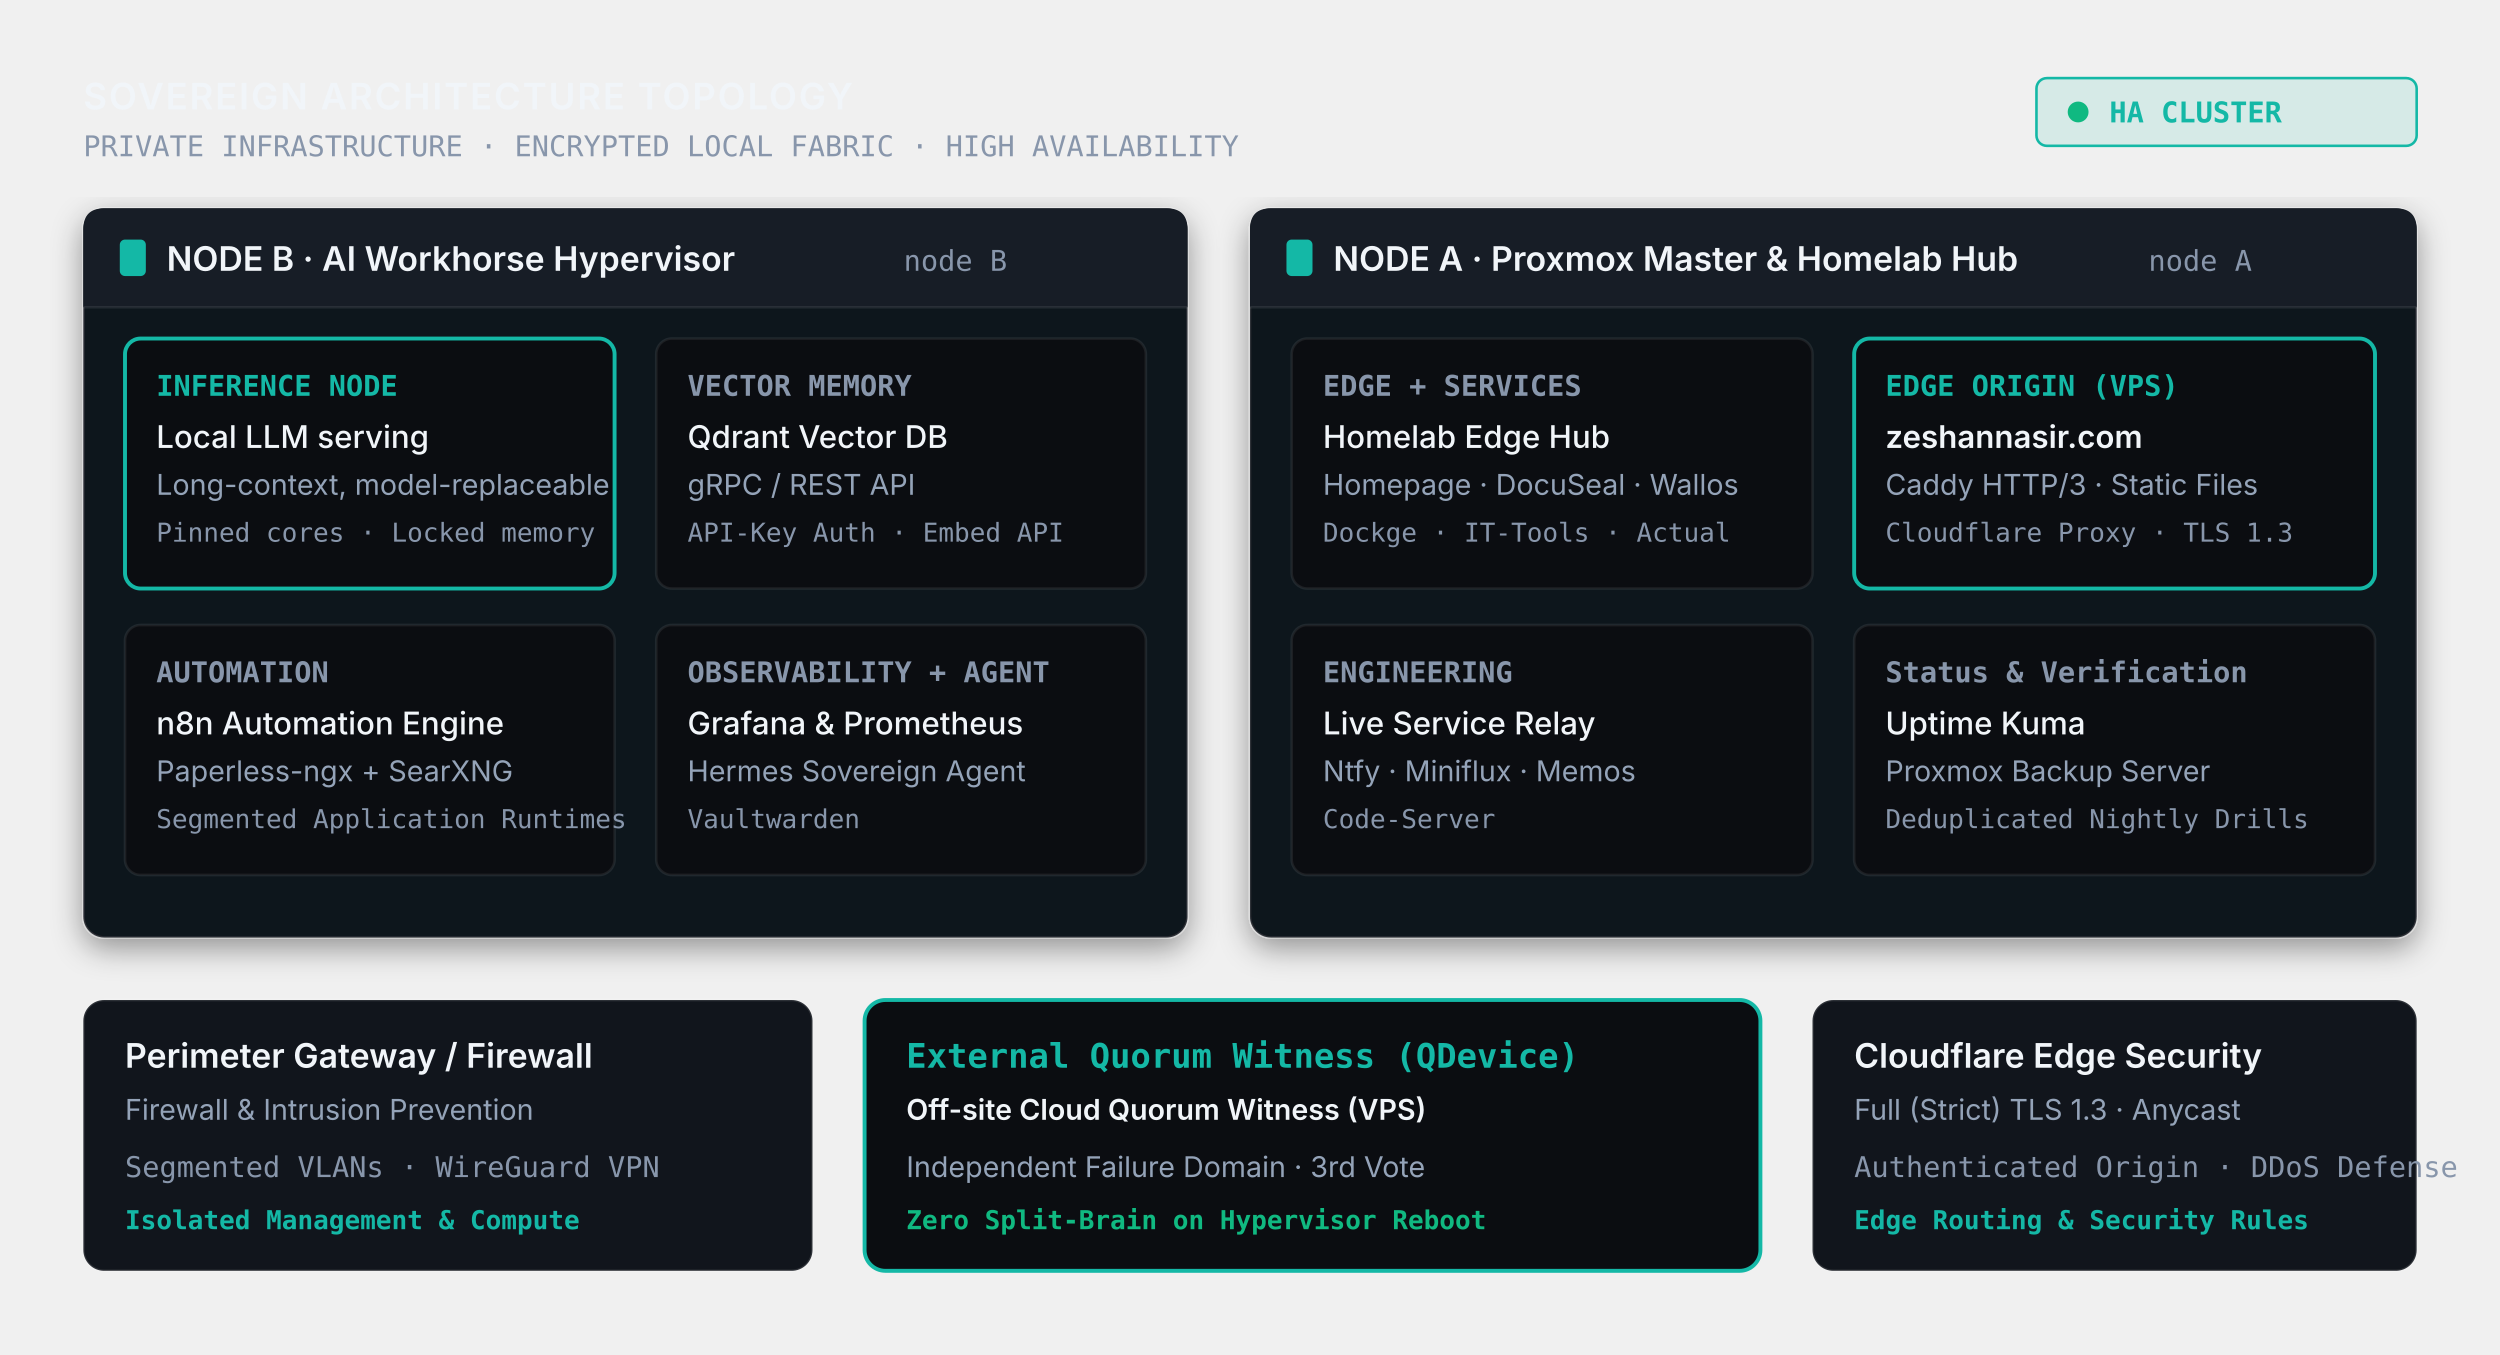
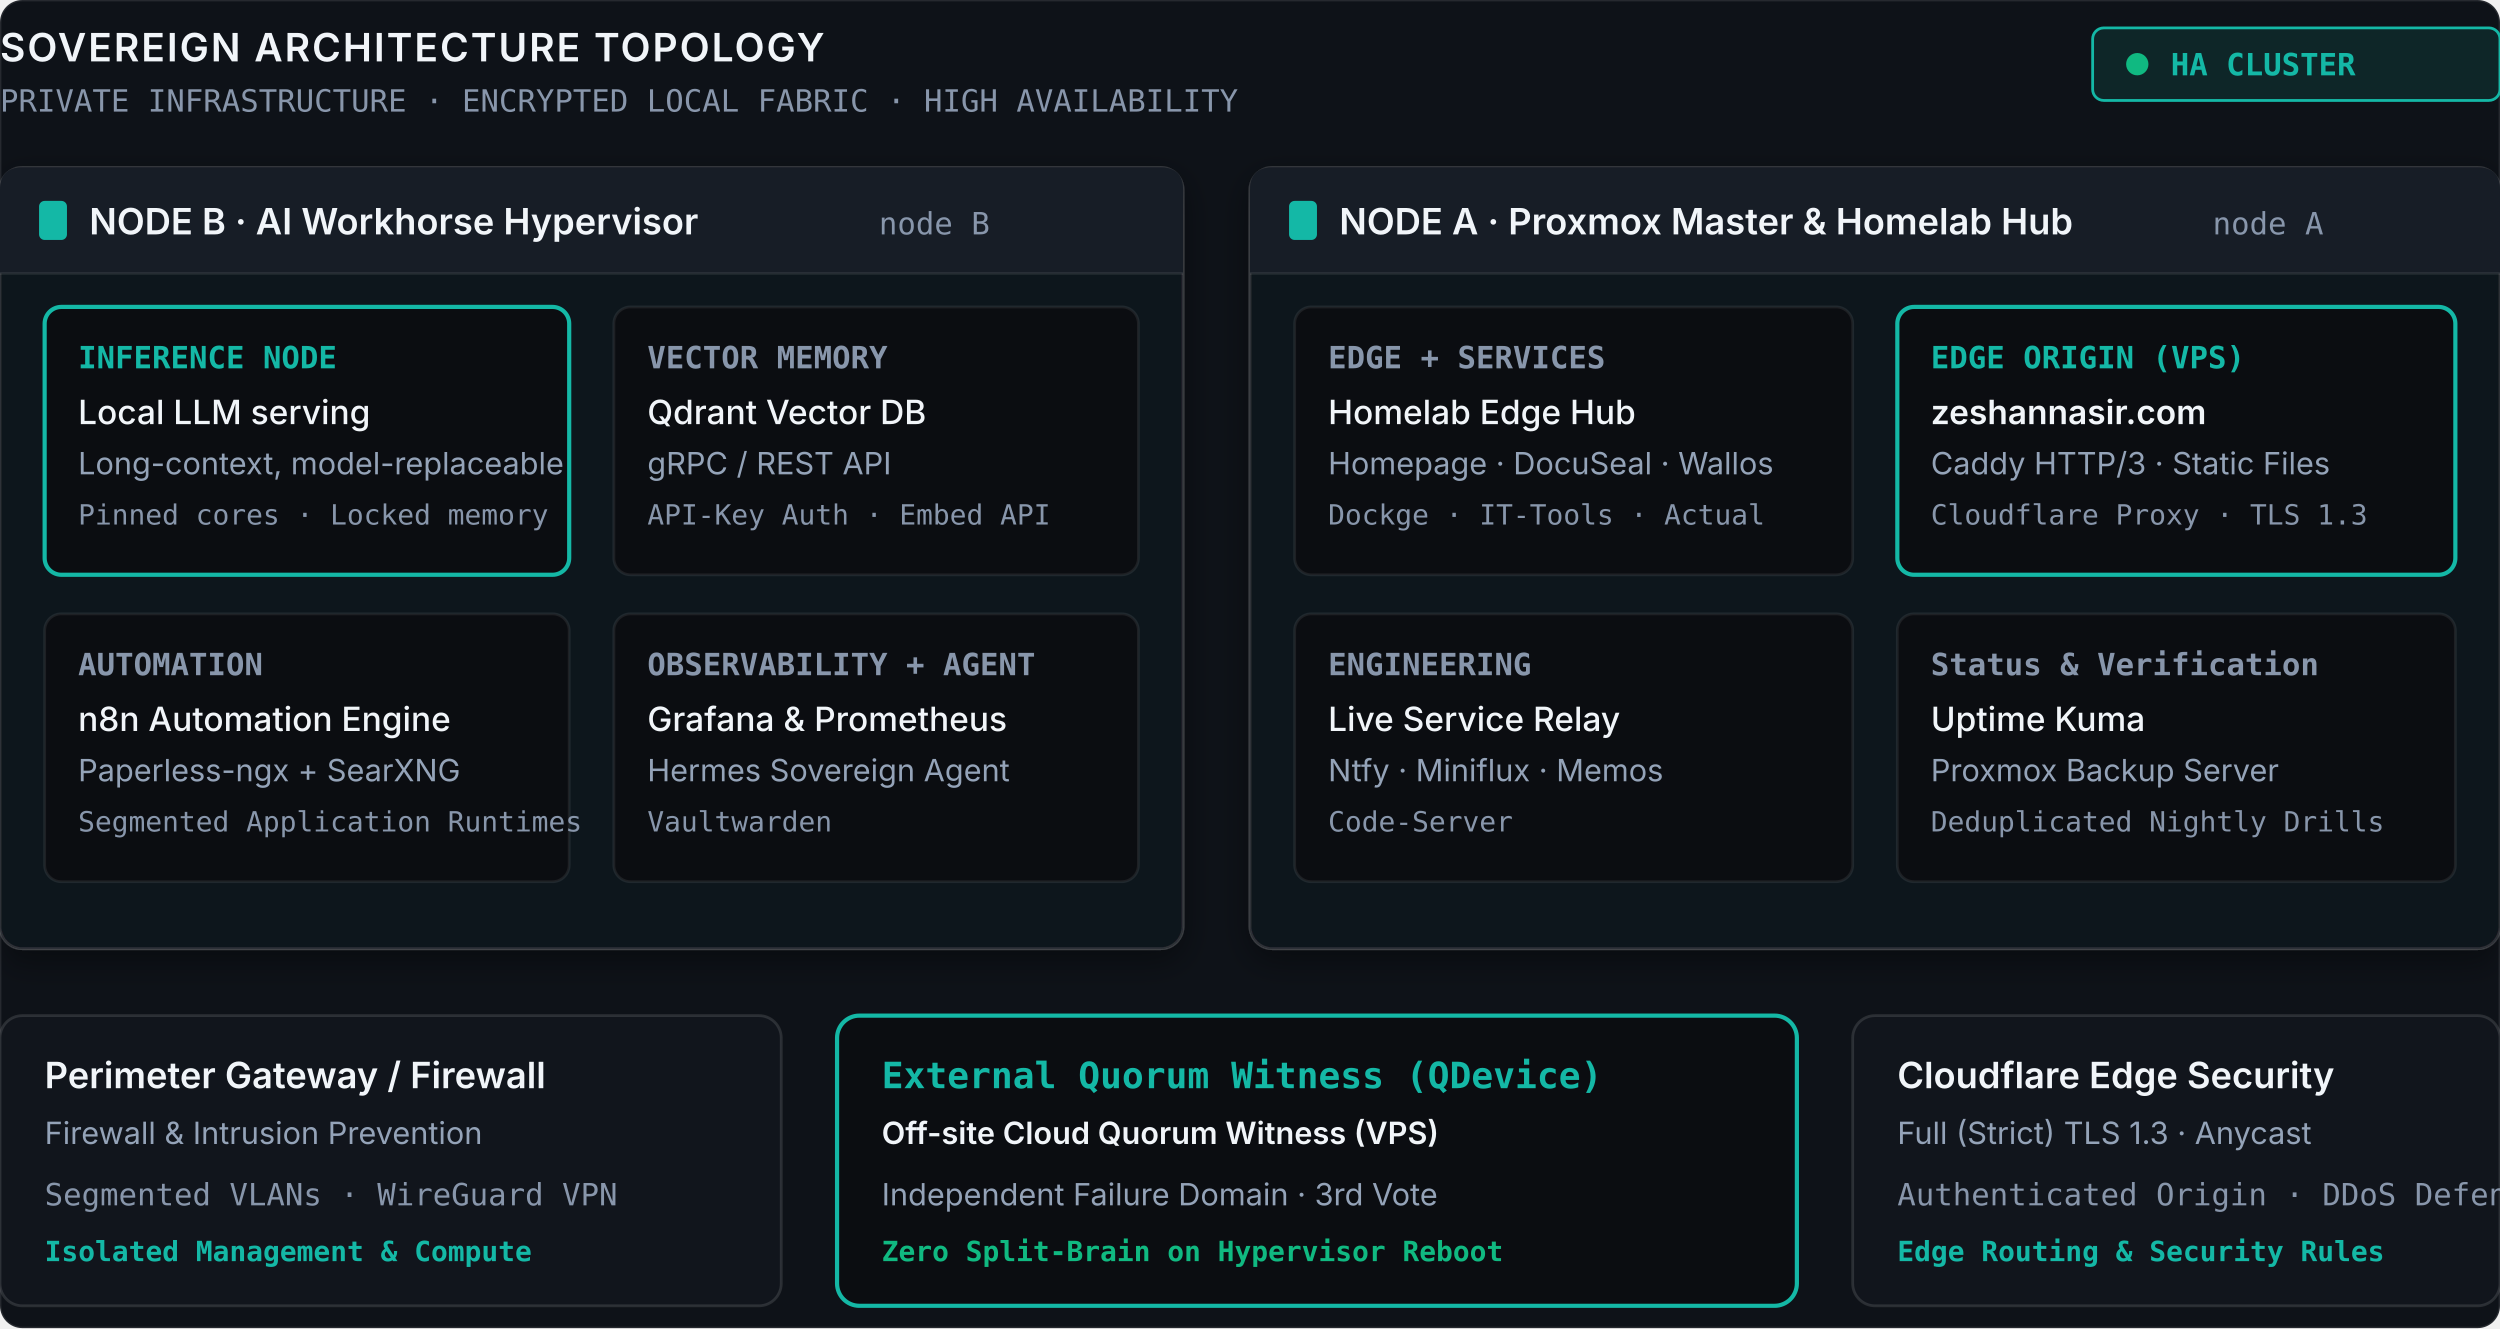
- <svg xmlns="http://www.w3.org/2000/svg" viewBox="0 0 960 520" width="100%" height="100%" fill="none" class="cluster-diagram">
+ <svg xmlns="http://www.w3.org/2000/svg" viewBox="32 20 896 476" width="100%" height="100%" fill="none" class="cluster-diagram">
  <defs>
    <style>
+       .bg-canvas { fill: #0e1218; stroke: rgba(255, 255, 255, 0.1); }
      .bg-card { fill: #11151c; stroke: rgba(255, 255, 255, 0.12); }
      .bg-header { fill: #171d26; }
      .bg-inner { fill: #0b0d11; stroke: rgba(255, 255, 255, 0.08); }
      .bg-highlight { fill: #0b0d11; stroke: #14b8a6; }
      .txt-primary { fill: #f1f5f9; font-family: -apple-system, BlinkMacSystemFont, "Inter", "Segoe UI", sans-serif; }
      .txt-secondary { fill: #94a3b8; font-family: -apple-system, BlinkMacSystemFont, "Inter", "Segoe UI", sans-serif; }
      .txt-muted { fill: #8896ab; font-family: "JetBrains Mono", "IBM Plex Mono", monospace; }
      .txt-teal { fill: #14b8a6; font-family: "JetBrains Mono", "IBM Plex Mono", monospace; font-weight: 600; }
      .txt-green { fill: #10b981; font-family: "JetBrains Mono", "IBM Plex Mono", monospace; font-weight: 600; }
      .badge-bg { fill: rgba(20, 184, 166, 0.12); stroke: #14b8a6; }
      .line-divider { stroke: rgba(255, 255, 255, 0.08); }
      @media (prefers-color-scheme: light) {
+         .bg-canvas { fill: #f8fafc; stroke: rgba(0, 0, 0, 0.1); }
        .bg-card { fill: #ffffff; stroke: rgba(0, 0, 0, 0.12); }
        .bg-header { fill: #f8fafc; }
        .bg-inner { fill: #f1f5f9; stroke: rgba(0, 0, 0, 0.08); }
        .bg-highlight { fill: #f0fdfa; stroke: #0d9488; }
        .txt-primary { fill: #0f172a; }
        .txt-secondary { fill: #475569; }
        .txt-muted { fill: #64748b; }
        .txt-teal { fill: #0d9488; }
        .txt-green { fill: #059669; }
        .badge-bg { fill: rgba(13, 148, 136, 0.08); stroke: #0d9488; }
        .line-divider { stroke: rgba(0, 0, 0, 0.08); }
      }
    </style>
    <filter id="box-shadow" x="-3%" y="-3%" width="106%" height="110%">
      <feDropShadow dx="0" dy="4" stdDeviation="6" flood-color="#000000" flood-opacity="0.4" />
    </filter>
  </defs>
-   <rect width="960" height="520" rx="12" fill="transparent" stroke="transparent" />
+   <rect x="32" y="20" width="896" height="476" rx="8" class="bg-canvas" />
  <g transform="translate(32, 28)">
    <text x="0" y="14" class="txt-primary" font-size="14" font-weight="600" letter-spacing="0.05em">SOVEREIGN ARCHITECTURE TOPOLOGY</text>
    <text x="0" y="32" class="txt-muted" font-size="11">PRIVATE INFRASTRUCTURE · ENCRYPTED LOCAL FABRIC · HIGH AVAILABILITY</text>
    <rect x="750" y="2" width="146" height="26" rx="4" class="badge-bg" stroke-width="1" />
    <circle cx="766" cy="15" r="4" fill="#10b981" />
    <text x="778" y="19" class="txt-teal" font-size="11">HA CLUSTER</text>
  </g>
  <g transform="translate(32, 80)">
    <rect width="424" height="280" rx="8" class="bg-card" stroke-width="1" filter="url(#box-shadow)" />
    <path d="M 0 8 Q 0 0 8 0 L 416 0 Q 424 0 424 8 L 424 38 L 0 38 Z" class="bg-header" />
    <rect x="14" y="12" width="10" height="14" rx="2" fill="#14b8a6" />
    <text x="32" y="24" class="txt-primary" font-size="13" font-weight="600">NODE B · AI Workhorse Hypervisor</text>
    <text x="315" y="24" class="txt-muted" font-size="11">node B</text>
    <line x1="0" y1="38" x2="424" y2="38" class="line-divider" />
    <g transform="translate(16, 50)">
      <rect width="188" height="96" rx="6" class="bg-highlight" stroke-width="1.5" />
      <text x="12" y="22" class="txt-teal" font-size="11">INFERENCE NODE</text>
      <text x="12" y="42" class="txt-primary" font-size="12" font-weight="500">Local LLM serving</text>
      <text x="12" y="60" class="txt-secondary" font-size="11">Long-context, model-replaceable</text>
      <text x="12" y="78" class="txt-muted" font-size="10">Pinned cores · Locked memory</text>
    </g>
    <g transform="translate(220, 50)">
      <rect width="188" height="96" rx="6" class="bg-inner" />
      <text x="12" y="22" class="txt-muted" font-size="11" font-weight="600">VECTOR MEMORY</text>
      <text x="12" y="42" class="txt-primary" font-size="12" font-weight="500">Qdrant Vector DB</text>
      <text x="12" y="60" class="txt-secondary" font-size="11">gRPC / REST API</text>
      <text x="12" y="78" class="txt-muted" font-size="10">API-Key Auth · Embed API</text>
    </g>
    <g transform="translate(16, 160)">
      <rect width="188" height="96" rx="6" class="bg-inner" />
      <text x="12" y="22" class="txt-muted" font-size="11" font-weight="600">AUTOMATION</text>
      <text x="12" y="42" class="txt-primary" font-size="12" font-weight="500">n8n Automation Engine</text>
      <text x="12" y="60" class="txt-secondary" font-size="11">Paperless-ngx + SearXNG</text>
      <text x="12" y="78" class="txt-muted" font-size="10">Segmented Application Runtimes</text>
    </g>
    <g transform="translate(220, 160)">
      <rect width="188" height="96" rx="6" class="bg-inner" />
      <text x="12" y="22" class="txt-muted" font-size="11" font-weight="600">OBSERVABILITY + AGENT</text>
      <text x="12" y="42" class="txt-primary" font-size="12" font-weight="500">Grafana &amp; Prometheus</text>
      <text x="12" y="60" class="txt-secondary" font-size="11">Hermes Sovereign Agent</text>
      <text x="12" y="78" class="txt-muted" font-size="10">Vaultwarden </text>
    </g>
  </g>
  <g transform="translate(480, 80)">
    <rect width="448" height="280" rx="8" class="bg-card" stroke-width="1" filter="url(#box-shadow)" />
    <path d="M 0 8 Q 0 0 8 0 L 440 0 Q 448 0 448 8 L 448 38 L 0 38 Z" class="bg-header" />
    <rect x="14" y="12" width="10" height="14" rx="2" fill="#14b8a6" />
    <text x="32" y="24" class="txt-primary" font-size="13" font-weight="600">NODE A · Proxmox Master &amp; Homelab Hub</text>
    <text x="345" y="24" class="txt-muted" font-size="11">node A</text>
    <line x1="0" y1="38" x2="448" y2="38" class="line-divider" />
    <g transform="translate(16, 50)">
      <rect width="200" height="96" rx="6" class="bg-inner" />
      <text x="12" y="22" class="txt-muted" font-size="11" font-weight="600">EDGE + SERVICES</text>
      <text x="12" y="42" class="txt-primary" font-size="12" font-weight="500">Homelab Edge Hub</text>
      <text x="12" y="60" class="txt-secondary" font-size="11">Homepage · DocuSeal · Wallos</text>
      <text x="12" y="78" class="txt-muted" font-size="10">Dockge · IT-Tools · Actual</text>
    </g>
    <g transform="translate(232, 50)">
      <rect width="200" height="96" rx="6" class="bg-highlight" stroke-width="1.5" />
      <text x="12" y="22" class="txt-teal" font-size="11">EDGE ORIGIN (VPS)</text>
      <text x="12" y="42" class="txt-primary" font-size="12" font-weight="600">zeshannasir.com</text>
      <text x="12" y="60" class="txt-secondary" font-size="11">Caddy HTTP/3 · Static Files</text>
      <text x="12" y="78" class="txt-muted" font-size="10">Cloudflare Proxy · TLS 1.3</text>
    </g>
    <g transform="translate(16, 160)">
      <rect width="200" height="96" rx="6" class="bg-inner" />
      <text x="12" y="22" class="txt-muted" font-size="11" font-weight="600">ENGINEERING</text>
      <text x="12" y="42" class="txt-primary" font-size="12" font-weight="500">Live Service Relay</text>
      <text x="12" y="60" class="txt-secondary" font-size="11">Ntfy · Miniflux · Memos</text>
      <text x="12" y="78" class="txt-muted" font-size="10">Code-Server </text>
    </g>
    <g transform="translate(232, 160)">
      <rect width="200" height="96" rx="6" class="bg-inner" />
      <text x="12" y="22" class="txt-muted" font-size="11" font-weight="600">Status &amp; Verification</text>
      <text x="12" y="42" class="txt-primary" font-size="12" font-weight="500">Uptime Kuma </text>
      <text x="12" y="60" class="txt-secondary" font-size="11">Proxmox Backup Server</text>
      <text x="12" y="78" class="txt-muted" font-size="10">Deduplicated Nightly Drills</text>
    </g>
  </g>
  <g transform="translate(32, 384)">
    <rect x="0" y="0" width="280" height="104" rx="8" class="bg-card" />
    <text x="16" y="26" class="txt-primary" font-size="13" font-weight="600">Perimeter Gateway / Firewall</text>
    <text x="16" y="46" class="txt-secondary" font-size="11">Firewall &amp; Intrusion Prevention</text>
    <text x="16" y="68" class="txt-muted" font-size="11">Segmented VLANs · WireGuard VPN</text>
    <text x="16" y="88" class="txt-teal" font-size="10">Isolated Management &amp; Compute</text>
    <rect x="300" y="0" width="344" height="104" rx="8" class="bg-highlight" stroke-width="1.5" />
    <text x="316" y="26" class="txt-teal" font-size="13">External Quorum Witness (QDevice)</text>
    <text x="316" y="46" class="txt-primary" font-size="11" font-weight="600">Off-site Cloud Quorum Witness (VPS)</text>
    <text x="316" y="68" class="txt-secondary" font-size="11">Independent Failure Domain · 3rd Vote</text>
    <text x="316" y="88" class="txt-green" font-size="10">Zero Split-Brain on Hypervisor Reboot</text>
    <rect x="664" y="0" width="232" height="104" rx="8" class="bg-card" />
    <text x="680" y="26" class="txt-primary" font-size="13" font-weight="600">Cloudflare Edge Security</text>
    <text x="680" y="46" class="txt-secondary" font-size="11">Full (Strict) TLS 1.3 · Anycast</text>
    <text x="680" y="68" class="txt-muted" font-size="11">Authenticated Origin · DDoS Defense</text>
    <text x="680" y="88" class="txt-teal" font-size="10">Edge Routing &amp; Security Rules</text>
  </g>
</svg>
